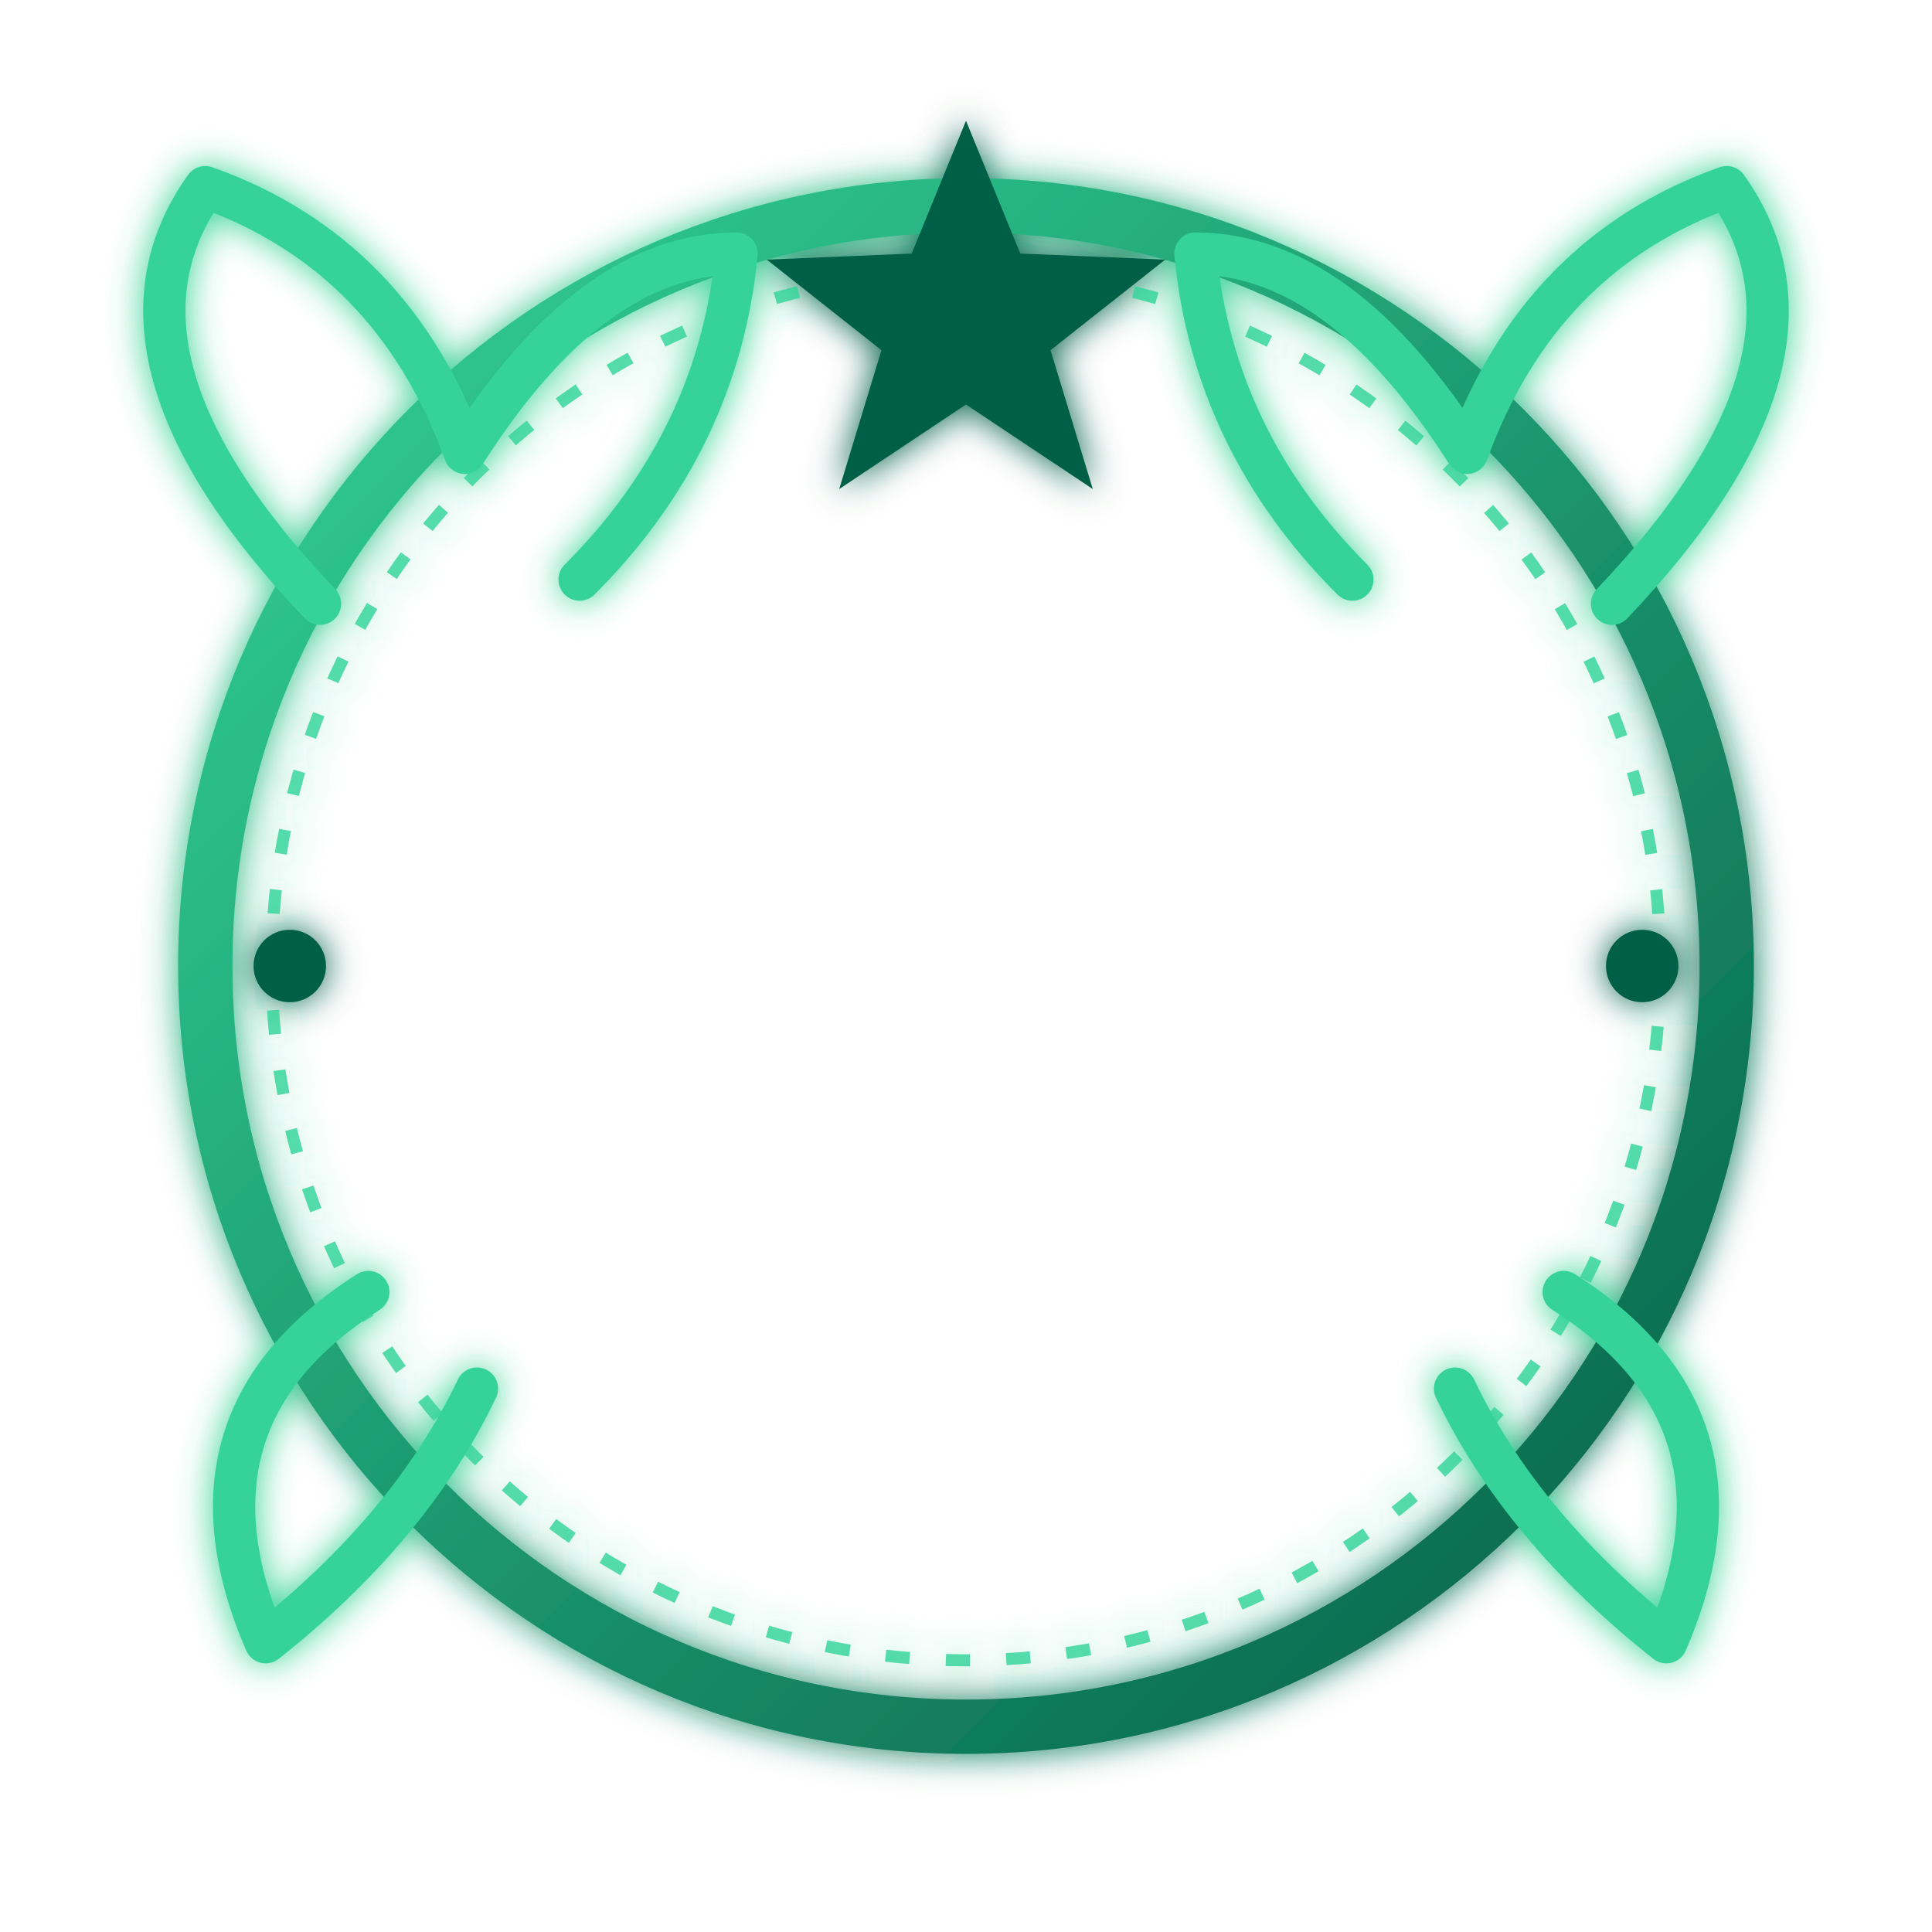
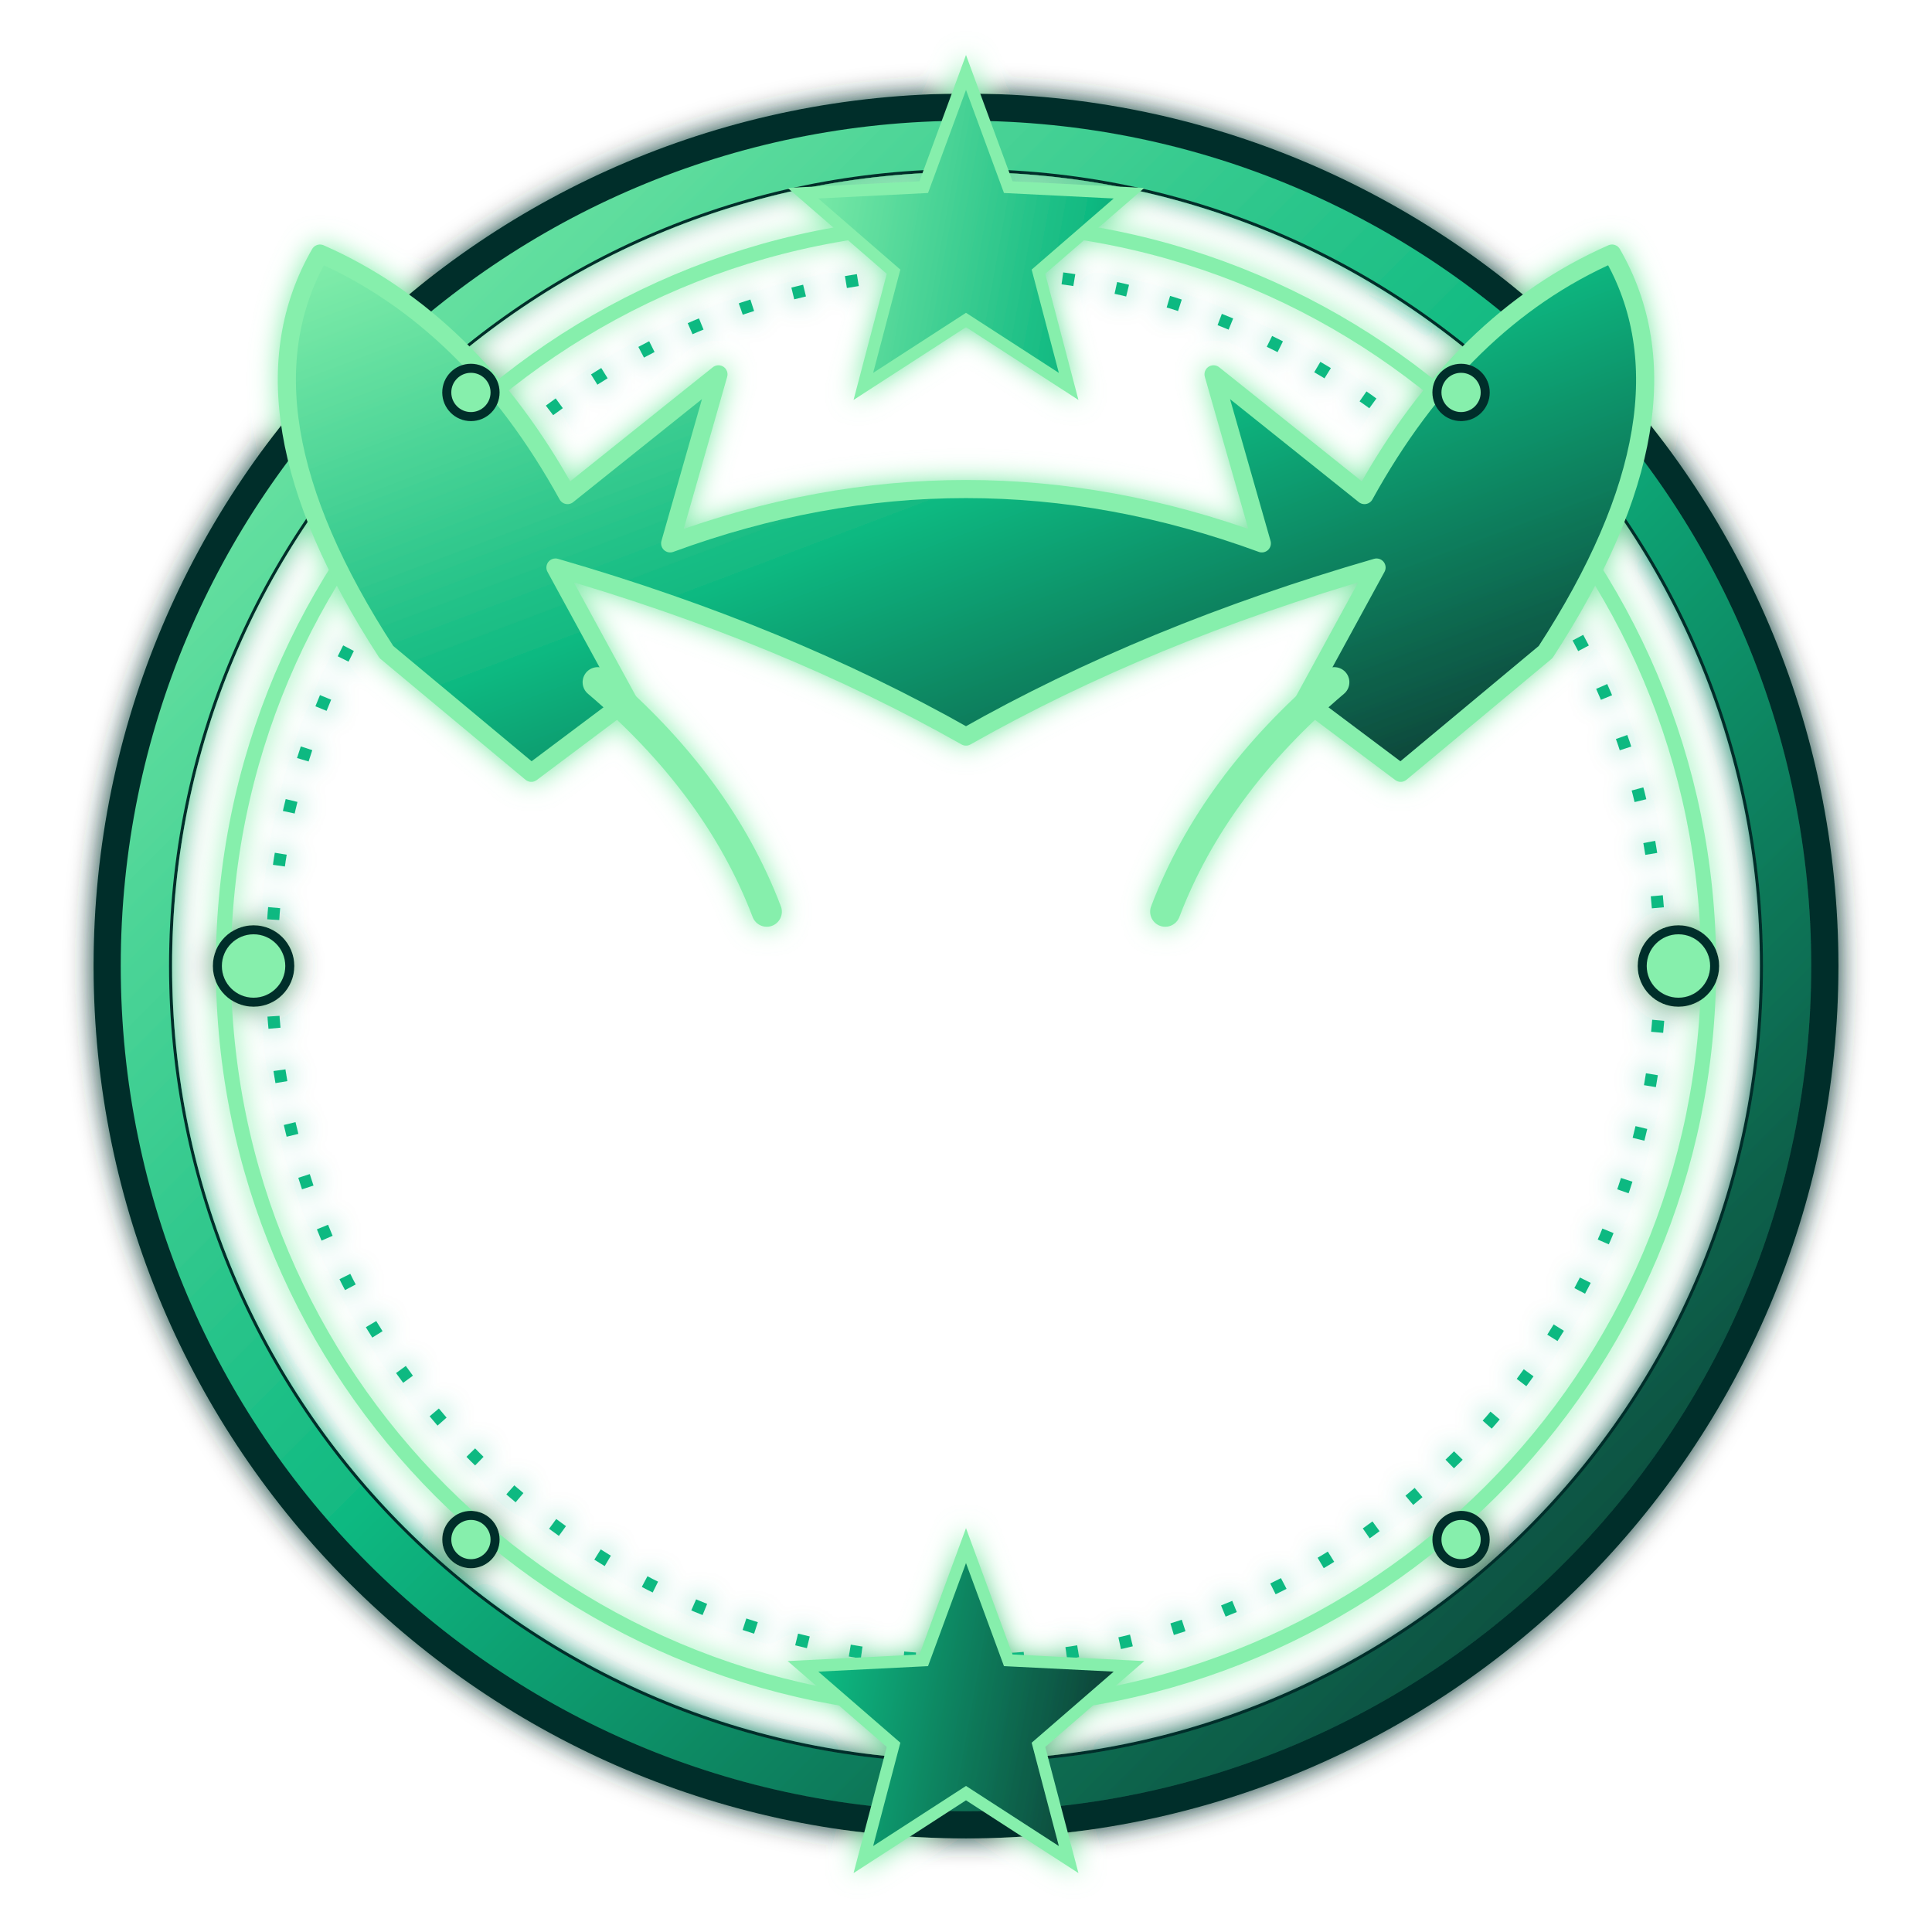
<svg xmlns="http://www.w3.org/2000/svg" width="320" height="320" viewBox="0 0 320 320" role="img" aria-labelledby="title desc">
  <defs>
-     <filter id="glow" x="-50%" y="-50%" width="200%" height="200%">
-       <feGaussianBlur stdDeviation="3" result="blur" />
+     <linearGradient id="metal" x1="0" y1="0" x2="1" y2="1">
+       <stop stop-color="#86efac" />
+       <stop offset=".48" stop-color="#10b981" />
+       <stop offset="1" stop-color="#052e2b" />
+     </linearGradient>
+     <filter id="glow" x="-30%" y="-30%" width="160%" height="160%">
+       <feGaussianBlur stdDeviation="2.2" result="blur" />
      <feMerge>
        <feMergeNode in="blur" />
        <feMergeNode in="SourceGraphic" />
      </feMerge>
    </filter>
-     <linearGradient id="ring" x1="0" y1="0" x2="1" y2="1">
-       <stop stop-color="#34D399" />
-       <stop offset="1" stop-color="#065F46" />
-     </linearGradient>
  </defs>
  <g filter="url(#glow)">
-     <circle cx="160" cy="160" r="126" fill="none" stroke="url(#ring)" stroke-width="9" />
-     <circle cx="160" cy="160" r="115" fill="none" stroke="#34D399" stroke-opacity=".8" stroke-width="2" stroke-dasharray="4 6" />
-     <g fill="none" stroke="#34D399" stroke-width="7" stroke-linecap="round" stroke-linejoin="round">
-       <path d="M53 100 Q14 59 34 31 Q65 42 77 75 Q98 42 122 42 Q119 73 96 96" />
-       <path d="M267 100 Q306 59 286 31 Q255 42 243 75 Q222 42 198 42 Q201 73 224 96" />
-       <path d="M61 214 Q28 235 44 272 Q68 253 79 230 M259 214 Q292 235 276 272 Q252 253 241 230" />
-     </g>
-     <g fill="#065F46">
-       <path d="M160 20 169 42 193 43 174 58 181 81 160 67 139 81 146 58 127 43 151 42Z" />
-       <circle cx="48" cy="160" r="6" />
-       <circle cx="272" cy="160" r="6" />
+     <circle cx="160" cy="160" r="138" fill="none" stroke="#052e2b" stroke-width="13" />
+     <circle cx="160" cy="160" r="136" fill="none" stroke="url(#metal)" stroke-width="8" />
+     <circle cx="160" cy="160" r="123" fill="none" stroke="#86efac" stroke-width="2.5" />
+     <circle cx="160" cy="160" r="115" fill="none" stroke="#10b981" stroke-width="2" stroke-dasharray="2 7" />
+     <path d="M160 12 L167 31 L187 32 L172 45 L177 64 L160 53 L143 64 L148 45 L133 32 L153 31Z M160 256 L167 275 L187 276 L172 289 L177 308 L160 297 L143 308 L148 289 L133 276 L153 275Z" fill="url(#metal)" stroke="#86efac" stroke-width="2" />
+     <path d="M64 108 Q38 68 53 42 Q78 53 94 82 L119 62 L111 90 Q160 72 209 90 L201 62 L226 82 Q242 53 267 42 Q282 68 256 108 L232 128 L216 116 L228 94 Q190 105 160 122 Q130 105 92 94 L104 116 L88 128Z" fill="url(#metal)" stroke="#86efac" stroke-width="3" stroke-linejoin="round" />
+     <path d="M99 113 Q119 130 127 151 M221 113 Q201 130 193 151" fill="none" stroke="#86efac" stroke-width="5" stroke-linecap="round" />
+     <g fill="#86efac" stroke="#052e2b" stroke-width="1.5">
+       <circle cx="42" cy="160" r="6" />
+       <circle cx="278" cy="160" r="6" />
+       <circle cx="78" cy="65" r="4" />
+       <circle cx="242" cy="65" r="4" />
+       <circle cx="78" cy="255" r="4" />
+       <circle cx="242" cy="255" r="4" />
    </g>
  </g>
</svg>
